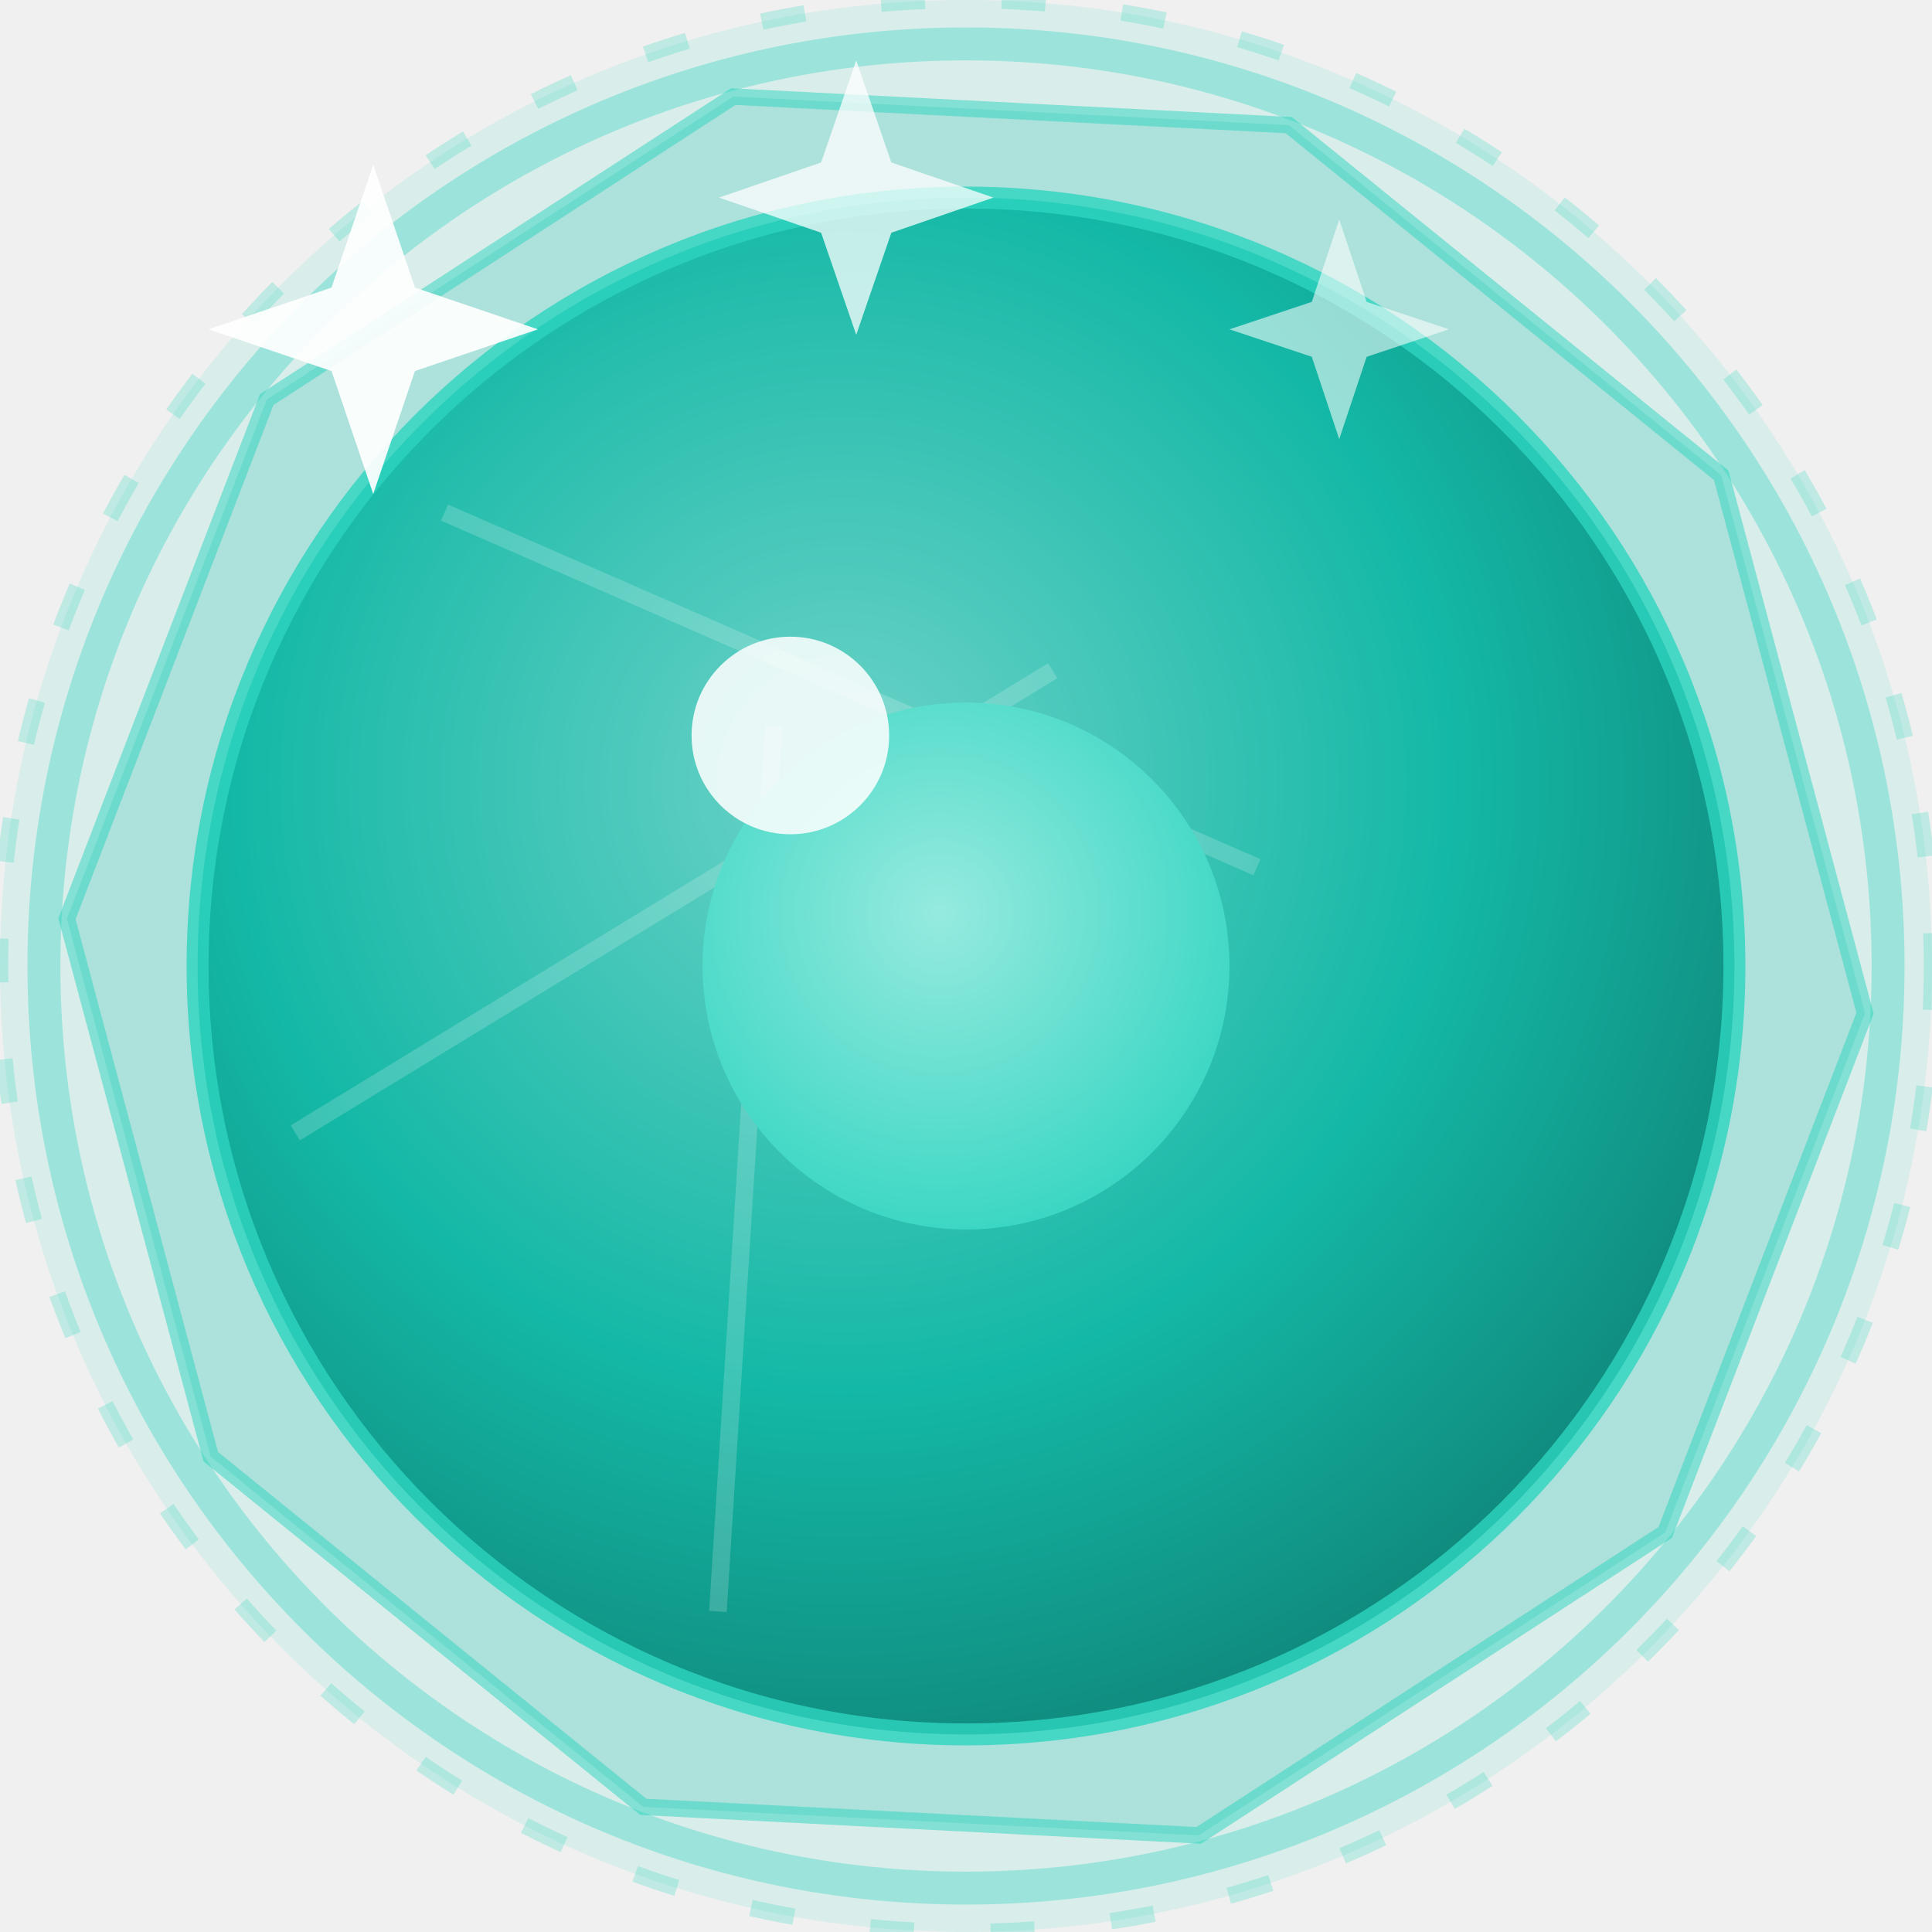
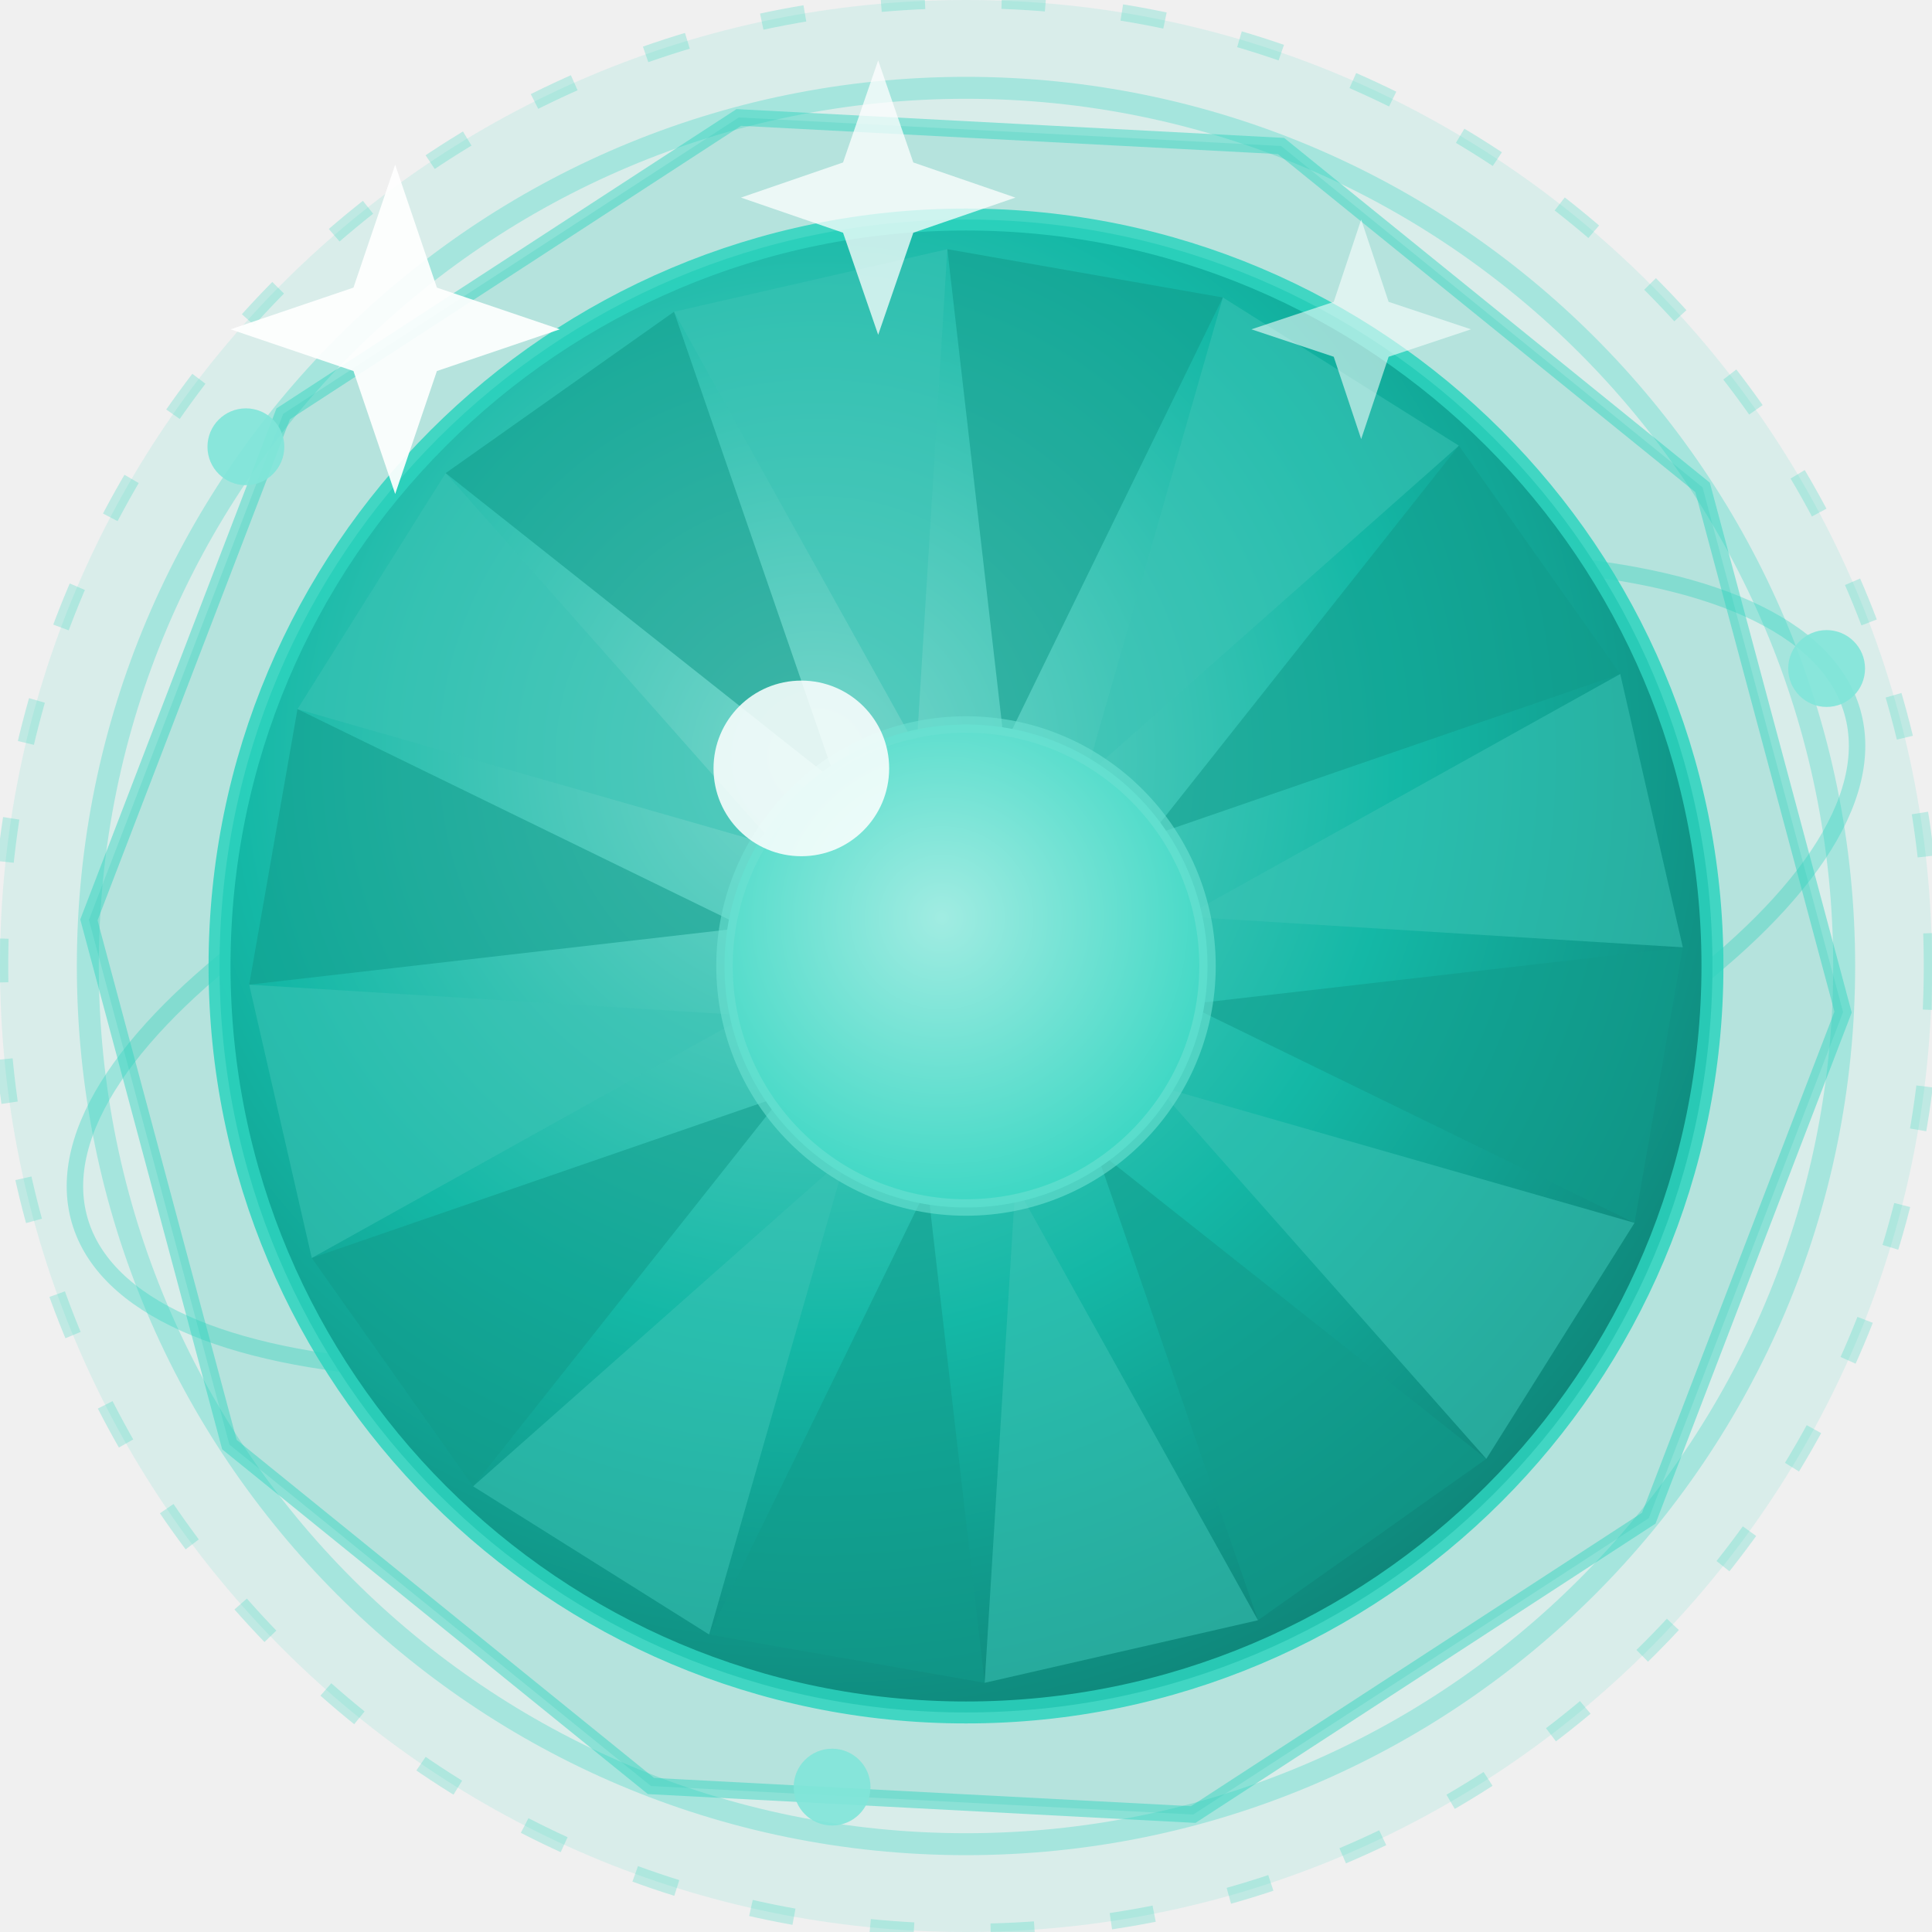
<svg xmlns="http://www.w3.org/2000/svg" width="176" height="176" viewBox="0 0 176 176">
  <defs>
-     <radialGradient id="orb" cx="42%" cy="38%" r="72%">
-       <stop offset="0%" stop-color="#6DD3C8" />
-       <stop offset="55%" stop-color="#14B8A6" />
-       <stop offset="100%" stop-color="#0E7D71" />
+     <radialGradient id="orb" cx="40%" cy="36%" r="75%">
+       <stop offset="0%" stop-color="#77D6CB" />
+       <stop offset="52%" stop-color="#14B8A6" />
+       <stop offset="100%" stop-color="#0D796E" />
    </radialGradient>
    <radialGradient id="core" cx="45%" cy="40%" r="70%">
-       <stop offset="0%" stop-color="#96EADF" />
+       <stop offset="0%" stop-color="#A1ECE2" />
      <stop offset="100%" stop-color="#2DD4BF" />
    </radialGradient>
  </defs>
  <circle cx="88" cy="88" r="88" fill="#2DD4BF" opacity="0.12" />
-   <circle cx="88" cy="88" r="84" fill="none" stroke="#2DD4BF" stroke-opacity="0.35" stroke-width="3" />
+   <circle cx="88" cy="88" r="66" fill="#2DD4BF" opacity="0.10" />
+   <ellipse cx="88" cy="88" rx="84" ry="30" fill="none" stroke="#2DD4BF" stroke-opacity="0.35" stroke-width="1.5" transform="rotate(-16 88 88)" />
+   <circle cx="88" cy="88" r="80" fill="none" stroke="#2DD4BF" stroke-opacity="0.3" stroke-width="2" />
  <circle cx="88" cy="88" r="88" fill="none" stroke="#2DD4BF" stroke-opacity="0.25" stroke-width="1.5" stroke-dasharray="4 7" />
-   <polygon points="58.6,164.6 19.2,132.7 6.1,83.7 24.3,36.4 66.8,8.8 117.4,11.4 156.8,43.3 169.9,92.3 151.7,139.6 109.2,167.2" fill="#14B8A6" fill-opacity="0.22" stroke="#2DD4BF" stroke-opacity="0.5" stroke-width="1.5" />
-   <polygon points="74.5,29.5 111.4,32.8 139.4,57.1 147.8,93.2 133.3,127.4 101.5,146.5 64.6,143.2 36.6,118.9 28.2,82.8 42.7,48.6" fill="#2DD4BF" fill-opacity="0.10" stroke="#2DD4BF" stroke-opacity="0.3" stroke-width="1" />
-   <circle cx="88" cy="88" r="70" fill="url(#orb)" stroke="#2DD4BF" stroke-opacity="0.8" stroke-width="2" />
-   <line x1="65.4" y1="146.8" x2="70.5" y2="66.1" stroke="#FFFFFF" stroke-opacity="0.18" stroke-width="1.6" />
-   <line x1="26.9" y1="103.2" x2="95.9" y2="61.1" stroke="#FFFFFF" stroke-opacity="0.18" stroke-width="1.6" />
-   <line x1="40.5" y1="46.7" x2="114.5" y2="79.0" stroke="#FFFFFF" stroke-opacity="0.18" stroke-width="1.6" />
-   <circle cx="88" cy="88" r="24" fill="url(#core)" />
-   <circle cx="72" cy="67" r="9" fill="#FFFFFF" opacity="0.85" />
-   <path d="M49.0,30.0L37.8,33.8L34.0,45.0L30.2,33.8L19.0,30.0L30.2,26.2L34.0,15.0L37.8,26.2Z" fill="#FFFFFF" opacity="0.92" />
-   <path d="M90.5,18.0L81.2,21.2L78.0,30.5L74.8,21.2L65.5,18.0L74.8,14.8L78.0,5.5L81.2,14.8Z" fill="#FFFFFF" opacity="0.74" />
-   <path d="M132.0,30.0L124.5,32.5L122.0,40.0L119.5,32.5L112.0,30.0L119.5,27.5L122.0,20.0L124.5,27.5Z" fill="#FFFFFF" opacity="0.56" />
+   <polygon points="59.3,162.7 20.9,131.6 8.1,83.8 25.8,37.7 67.3,10.7 116.7,13.3 155.1,44.4 167.9,92.2 150.2,138.3 108.7,165.3" fill="#14B8A6" fill-opacity="0.18" stroke="#2DD4BF" stroke-opacity="0.45" stroke-width="1.5" />
+   <circle cx="88" cy="88" r="68" fill="url(#orb)" stroke="#2DD4BF" stroke-opacity="0.85" stroke-width="2" />
+   <path d="M64.6,148.9 L43.1,135.4 L77.1,105.3 Z" fill="#3AC3B4" fill-opacity="0.55" />
+   <path d="M43.1,135.4 L28.4,114.6 L71.3,99.8 Z" fill="#119B8B" fill-opacity="0.55" />
+   <path d="M28.4,114.6 L22.7,89.7 L68.1,92.5 Z" fill="#3AC3B4" fill-opacity="0.55" />
+   <path d="M22.7,89.7 L27.1,64.6 L67.9,84.5 Z" fill="#119B8B" fill-opacity="0.55" />
+   <path d="M27.1,64.6 L40.6,43.1 L70.7,77.1 Z" fill="#3AC3B4" fill-opacity="0.55" />
+   <path d="M40.6,43.1 L61.4,28.4 L76.2,71.3 Z" fill="#119B8B" fill-opacity="0.55" />
+   <path d="M61.4,28.4 L86.3,22.7 L83.5,68.1 Z" fill="#3AC3B4" fill-opacity="0.55" />
+   <path d="M86.3,22.7 L111.4,27.1 L91.5,67.9 Z" fill="#119B8B" fill-opacity="0.55" />
+   <path d="M111.4,27.1 L132.9,40.6 L98.9,70.7 Z" fill="#3AC3B4" fill-opacity="0.55" />
+   <path d="M132.9,40.6 L147.6,61.4 L104.7,76.2 Z" fill="#119B8B" fill-opacity="0.55" />
+   <path d="M147.6,61.4 L153.3,86.3 L107.9,83.5 Z" fill="#3AC3B4" fill-opacity="0.55" />
+   <path d="M153.3,86.3 L148.9,111.4 L108.1,91.5 Z" fill="#119B8B" fill-opacity="0.55" />
+   <path d="M148.9,111.4 L135.4,132.9 L105.3,98.9 Z" fill="#3AC3B4" fill-opacity="0.55" />
+   <path d="M135.4,132.9 L114.6,147.6 L99.8,104.7 Z" fill="#119B8B" fill-opacity="0.55" />
+   <path d="M114.6,147.6 L89.7,153.3 L92.5,107.9 Z" fill="#3AC3B4" fill-opacity="0.55" />
+   <path d="M89.7,153.3 L64.6,148.9 L84.5,108.1 Z" fill="#119B8B" fill-opacity="0.55" />
+   <circle cx="88" cy="88" r="22" fill="url(#core)" stroke="#6CE1D2" stroke-opacity="0.6" stroke-width="1.5" />
+   <circle cx="73" cy="70" r="8" fill="#FFFFFF" opacity="0.85" />
+   <circle cx="75.8" cy="162.8" r="3.5" fill="#81E5D9" opacity="0.9" />
+   <circle cx="22.4" cy="40.7" r="3.5" fill="#81E5D9" opacity="0.9" />
+   <circle cx="166.4" cy="60.9" r="3.5" fill="#81E5D9" opacity="0.9" />
+   <path d="M51.0,30.0L39.8,33.8L36.0,45.0L32.2,33.8L21.0,30.0L32.2,26.2L36.0,15.0L39.8,26.2Z" fill="#FFFFFF" opacity="0.92" />
+   <path d="M92.5,18.0L83.2,21.2L80.0,30.5L76.8,21.2L67.5,18.0L76.8,14.8L80.0,5.5L83.2,14.8Z" fill="#FFFFFF" opacity="0.74" />
+   <path d="M134.0,30.0L126.5,32.5L124.0,40.0L121.5,32.5L114.0,30.0L121.5,27.5L124.0,20.0L126.5,27.5Z" fill="#FFFFFF" opacity="0.56" />
</svg>
